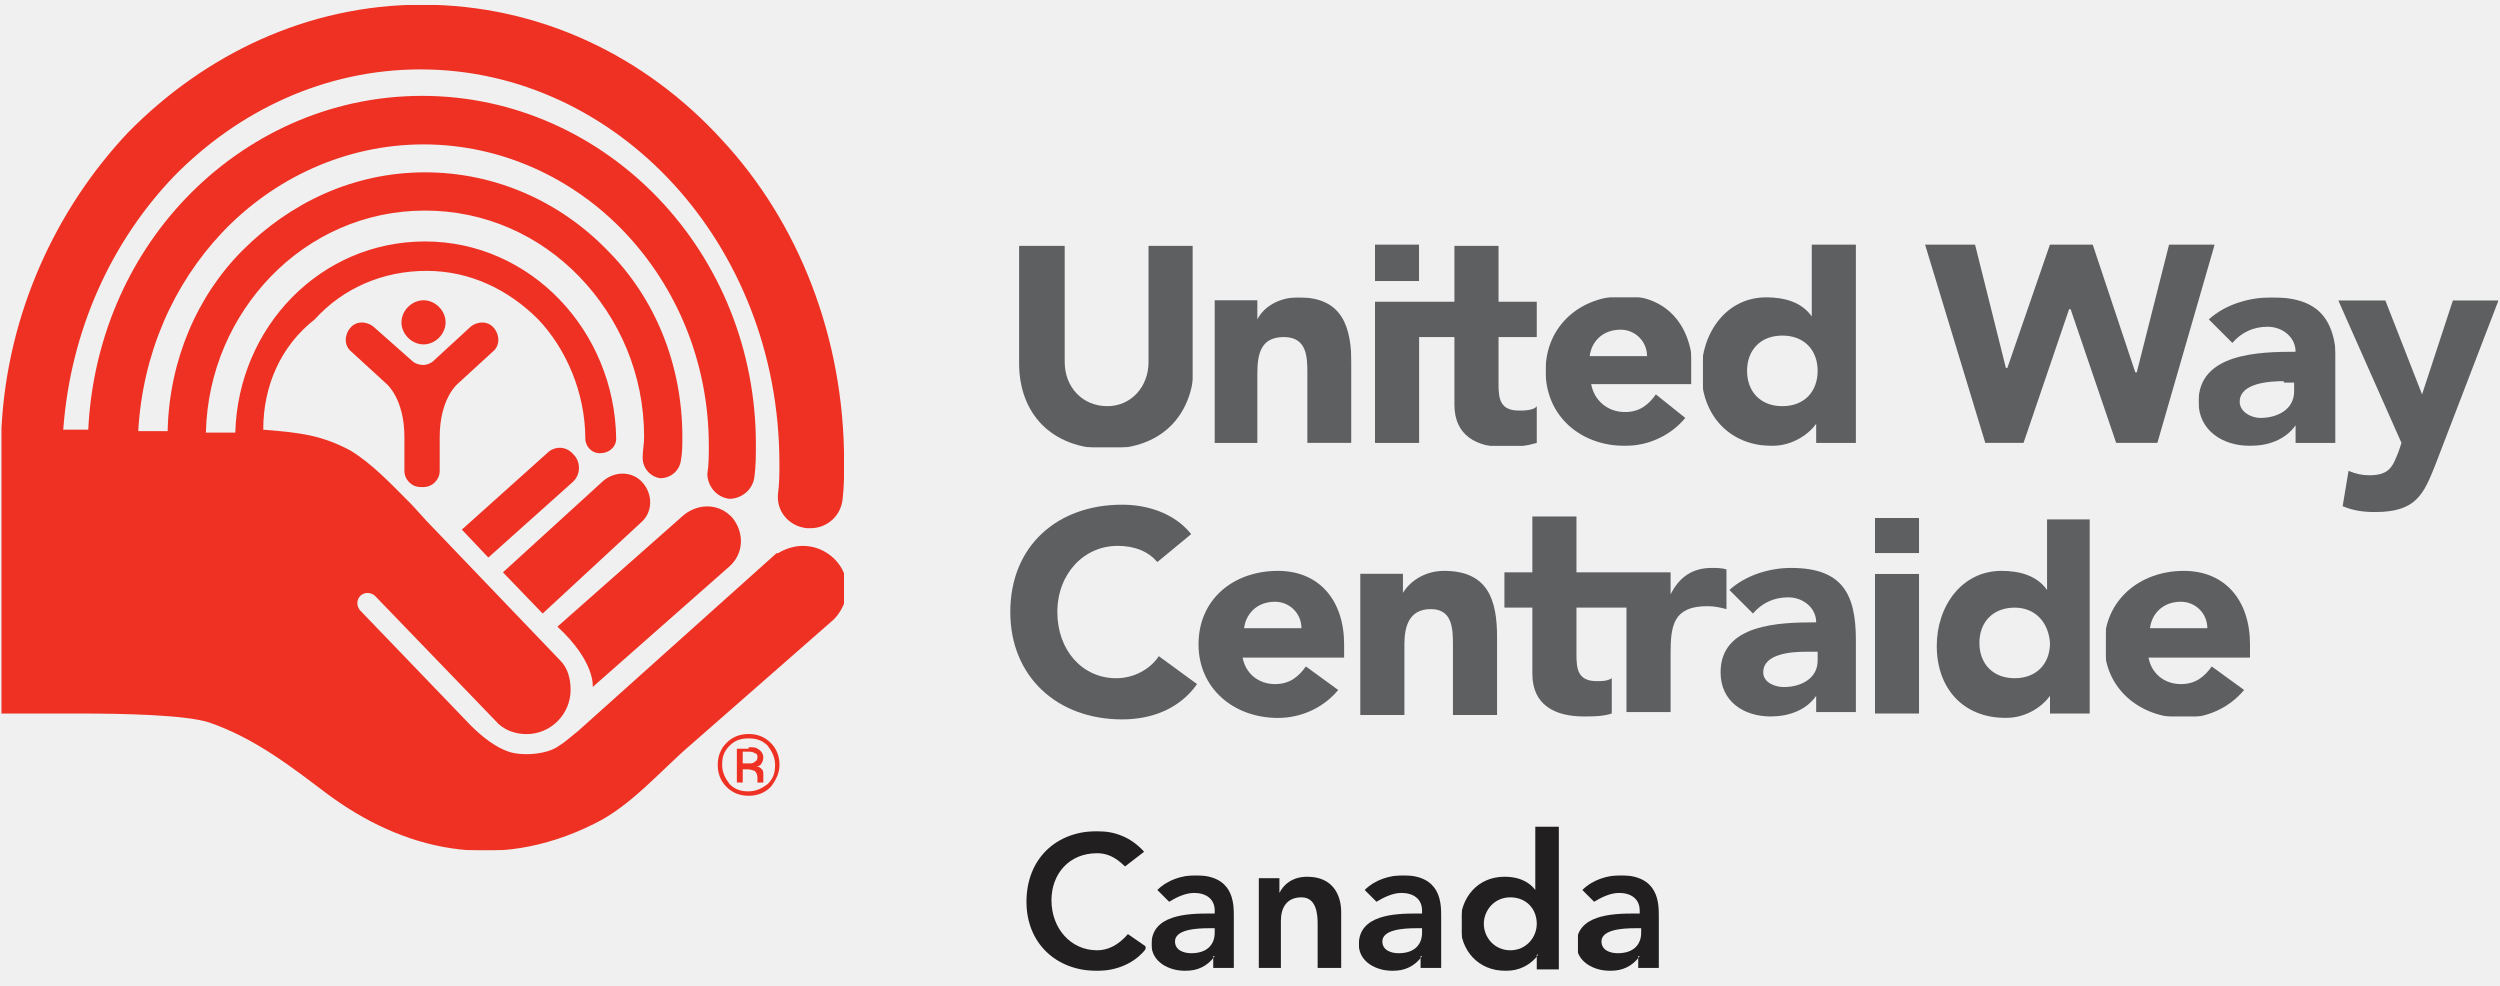
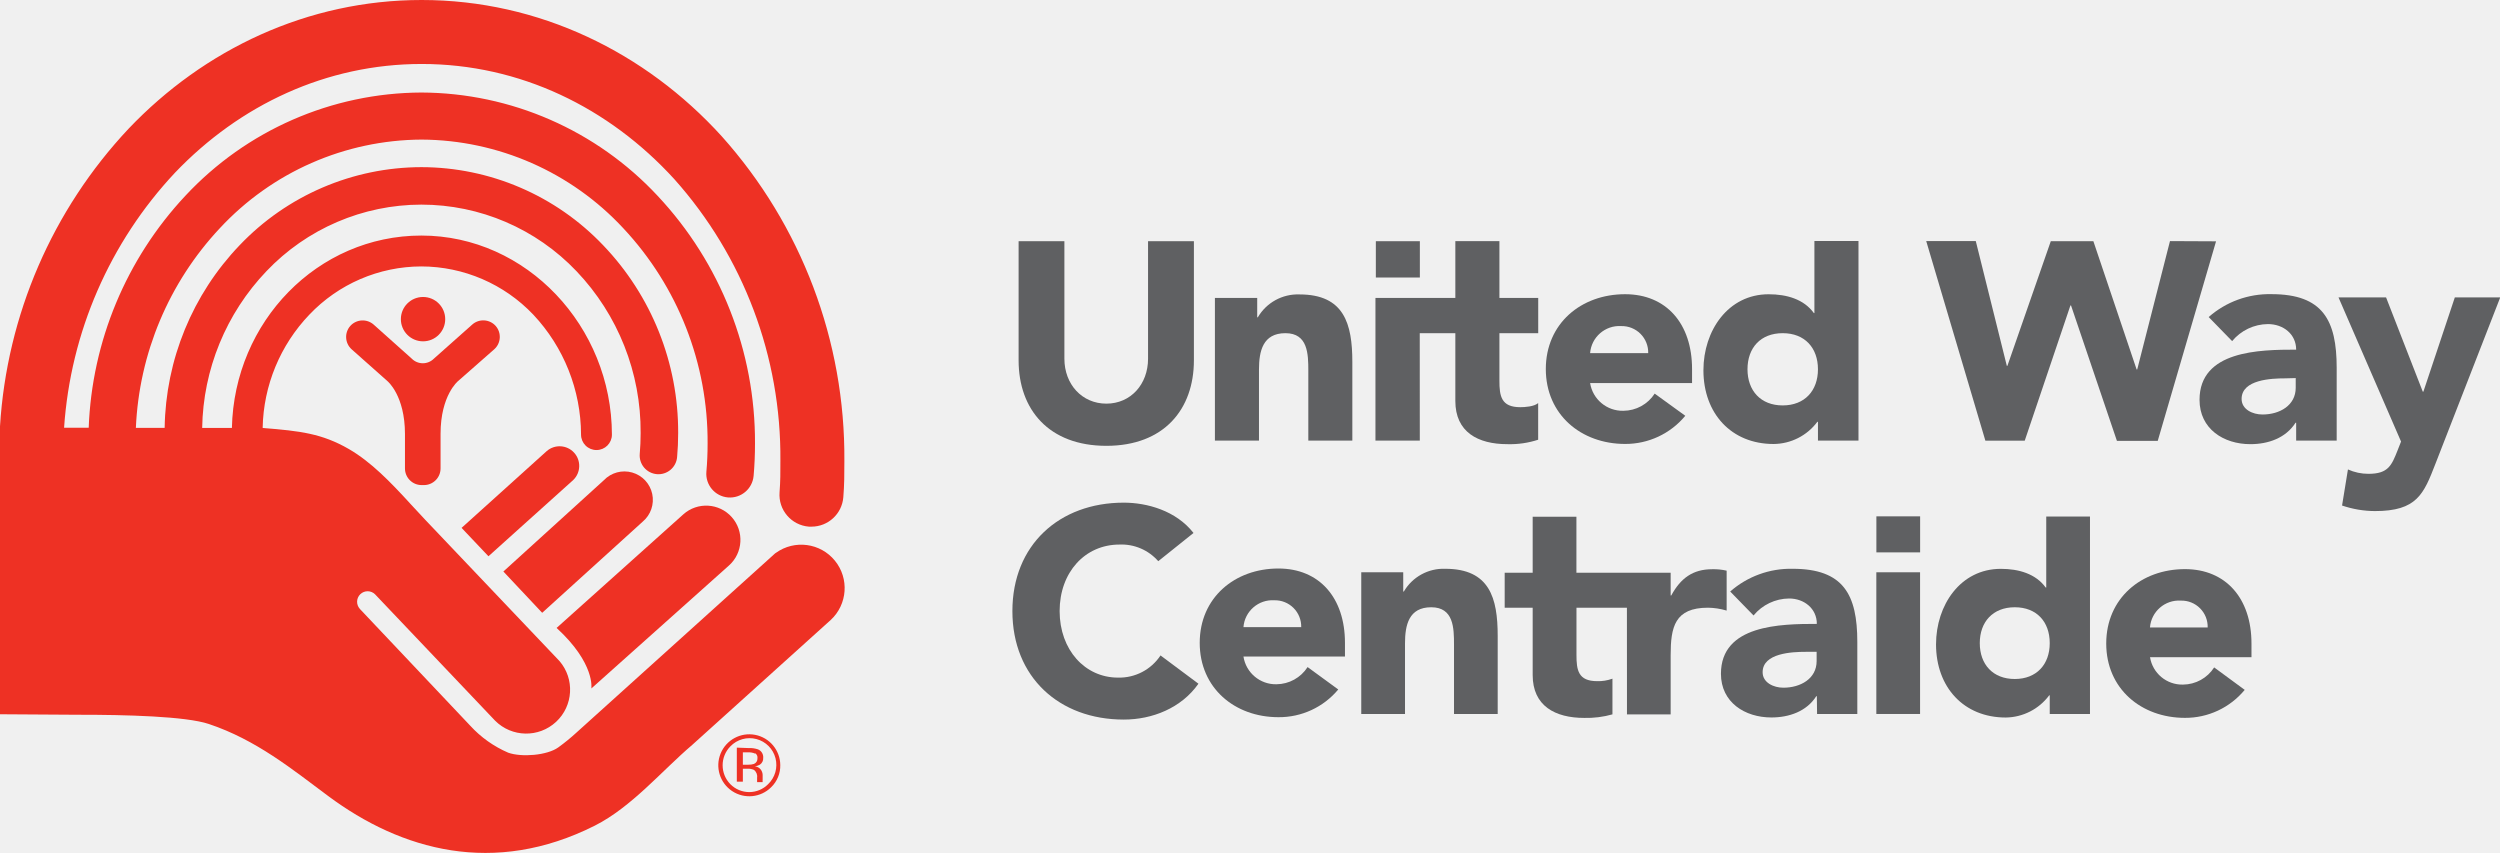
- <svg xmlns="http://www.w3.org/2000/svg" version="1.1" id="Layer_1" x="0px" y="0px" viewBox="0 0 170 67" style="enable-background:new 0 0 170 67;" xml:space="preserve">
-   <style type="text/css">
- 	.st0{fill-rule:evenodd;clip-rule:evenodd;fill:#EE3123;}
- 	.st1{filter:url(#Adobe_OpacityMaskFilter);}
- 	.st2{fill-rule:evenodd;clip-rule:evenodd;fill:#FFFFFF;}
- 	.st3{mask:url(#mask-2_1_);fill-rule:evenodd;clip-rule:evenodd;fill:#EE3123;}
- 	.st4{fill-rule:evenodd;clip-rule:evenodd;fill:#5E5F61;}
- 	.st5{filter:url(#Adobe_OpacityMaskFilter_1_);}
- 	.st6{mask:url(#mask-4_1_);fill-rule:evenodd;clip-rule:evenodd;fill:#5E5F61;}
- 	.st7{filter:url(#Adobe_OpacityMaskFilter_2_);}
- 	.st8{mask:url(#mask-4_2_);fill-rule:evenodd;clip-rule:evenodd;fill:#5E5F61;}
- 	.st9{filter:url(#Adobe_OpacityMaskFilter_3_);}
- 	.st10{mask:url(#mask-4_3_);fill-rule:evenodd;clip-rule:evenodd;fill:#5E5F61;}
- 	.st11{filter:url(#Adobe_OpacityMaskFilter_4_);}
- 	.st12{mask:url(#mask-4_4_);fill-rule:evenodd;clip-rule:evenodd;fill:#5E5F61;}
- 	.st13{filter:url(#Adobe_OpacityMaskFilter_5_);}
- 	.st14{mask:url(#mask-4_5_);fill-rule:evenodd;clip-rule:evenodd;fill:#5E5F61;}
- 	.st15{filter:url(#Adobe_OpacityMaskFilter_6_);}
- 	.st16{mask:url(#mask-4_6_);fill-rule:evenodd;clip-rule:evenodd;fill:#5E5F61;}
- 	.st17{filter:url(#Adobe_OpacityMaskFilter_7_);}
- 	.st18{mask:url(#mask-4_7_);fill-rule:evenodd;clip-rule:evenodd;fill:#5E5F61;}
- 	.st19{filter:url(#Adobe_OpacityMaskFilter_8_);}
- 	.st20{mask:url(#mask-4_8_);fill-rule:evenodd;clip-rule:evenodd;fill:#5E5F61;}
- 	.st21{filter:url(#Adobe_OpacityMaskFilter_9_);}
- 	.st22{mask:url(#mask-4_9_);fill-rule:evenodd;clip-rule:evenodd;fill:#5E5F61;}
- 	.st23{filter:url(#Adobe_OpacityMaskFilter_10_);}
- 	.st24{mask:url(#mask-4_10_);fill-rule:evenodd;clip-rule:evenodd;fill:#5E5F61;}
- 	.st25{filter:url(#Adobe_OpacityMaskFilter_11_);}
- 	.st26{mask:url(#mask-4_11_);fill-rule:evenodd;clip-rule:evenodd;fill:#5E5F61;}
- 	.st27{filter:url(#Adobe_OpacityMaskFilter_12_);}
- 	.st28{mask:url(#mask-4_12_);fill-rule:evenodd;clip-rule:evenodd;fill:#5E5F61;}
- 	.st29{filter:url(#Adobe_OpacityMaskFilter_13_);}
- 	.st30{mask:url(#mask-4_13_);fill-rule:evenodd;clip-rule:evenodd;fill:#5E5F61;}
- 	.st31{filter:url(#Adobe_OpacityMaskFilter_14_);}
- 	.st32{mask:url(#mask-4_14_);fill-rule:evenodd;clip-rule:evenodd;fill:#221F20;}
- 	.st33{filter:url(#Adobe_OpacityMaskFilter_15_);}
- 	.st34{mask:url(#mask-4_15_);fill-rule:evenodd;clip-rule:evenodd;fill:#221F20;}
- 	.st35{filter:url(#Adobe_OpacityMaskFilter_16_);}
- 	.st36{mask:url(#mask-4_16_);fill-rule:evenodd;clip-rule:evenodd;fill:#221F20;}
- 	.st37{filter:url(#Adobe_OpacityMaskFilter_17_);}
- 	.st38{mask:url(#mask-4_17_);fill-rule:evenodd;clip-rule:evenodd;fill:#221F20;}
- 	.st39{filter:url(#Adobe_OpacityMaskFilter_18_);}
- 	.st40{mask:url(#mask-4_18_);fill-rule:evenodd;clip-rule:evenodd;fill:#221F20;}
- 	.st41{filter:url(#Adobe_OpacityMaskFilter_19_);}
- 	.st42{mask:url(#mask-4_19_);fill-rule:evenodd;clip-rule:evenodd;fill:#221F20;}
- </style>
-   <g id="Symbols">
-     <g id="navigation_x2F_z-utility-desktop" transform="translate(-57, -30)">
-       <g id="UW-logo" transform="translate(57, 30)">
-         <g id="Group-7" transform="translate(31.30621, 30.31242)">
-           <path id="Fill-1" class="st0" d="M20,20.9c-0.1-0.1-0.3-0.1-0.5-0.1h-0.3v0.8h0.4c0.2,0,0.3,0,0.4-0.1c0.2-0.1,0.2-0.2,0.2-0.4      C20.2,21,20.1,20.9,20,20.9L20,20.9z M19.6,20.5c0.3,0,0.5,0,0.6,0.1c0.2,0.1,0.4,0.3,0.4,0.6c0,0.2-0.1,0.4-0.2,0.5      c-0.1,0.1-0.2,0.1-0.3,0.1c0.2,0,0.3,0.1,0.4,0.2c0.1,0.1,0.1,0.2,0.1,0.4v0.2c0,0.1,0,0.1,0,0.2c0,0.1,0,0.1,0,0.1l0,0h-0.4      c0,0,0,0,0,0c0,0,0,0,0,0l0-0.1v-0.2c0-0.3-0.1-0.4-0.2-0.5c-0.1,0-0.2-0.1-0.5-0.1h-0.3v0.9h-0.4v-2.3H19.6z M18.3,20.4      c-0.4,0.4-0.5,0.8-0.5,1.3c0,0.5,0.2,0.9,0.5,1.3c0.4,0.4,0.8,0.5,1.3,0.5c0.5,0,0.9-0.2,1.3-0.5c0.4-0.4,0.5-0.8,0.5-1.3      c0-0.5-0.2-0.9-0.5-1.3c-0.4-0.4-0.8-0.5-1.3-0.5C19.1,19.9,18.7,20,18.3,20.4L18.3,20.4z M21.1,23.2c-0.4,0.4-0.9,0.6-1.5,0.6      c-0.6,0-1.1-0.2-1.5-0.6c-0.4-0.4-0.6-0.9-0.6-1.5c0-0.6,0.2-1.1,0.6-1.5c0.4-0.4,0.9-0.6,1.5-0.6c0.6,0,1.1,0.2,1.5,0.6      c0.4,0.4,0.6,0.9,0.6,1.5C21.7,22.2,21.5,22.7,21.1,23.2L21.1,23.2z" />
-           <path id="Fill-3" class="st0" d="M18.3,8.2c1-0.9,1-2.3,0.2-3.3c-0.9-1-2.3-1-3.3-0.2l-8.6,7.6c2.6,2.4,2.4,4.1,2.4,4.1      L18.3,8.2z" />
-           <path id="Fill-5" class="st0" d="M1.9,7.6L0.1,5.7l5.8-5.2C6.4,0,7.2,0,7.7,0.6c0.5,0.5,0.5,1.4-0.1,1.9L1.9,7.6z" />
-         </g>
-         <g id="Group-13" transform="translate(0, 0.319086)">
-           <path id="Fill-8" class="st0" d="M36.9,41.4l-2.7-2.8l6.8-6.2c0.8-0.7,2-0.7,2.7,0.1c0.7,0.8,0.7,2-0.1,2.7L36.9,41.4z" />
-           <g id="Group-12">
-             <defs>
-               <filter id="Adobe_OpacityMaskFilter" filterUnits="userSpaceOnUse" x="0" y="0" width="57.4" height="57.5">
-                 <feColorMatrix type="matrix" values="1 0 0 0 0  0 1 0 0 0  0 0 1 0 0  0 0 0 1 0" />
-               </filter>
-             </defs>
-             <mask maskUnits="userSpaceOnUse" x="0" y="0" width="57.4" height="57.5" id="mask-2_1_">
-               <g class="st1">
-                 <polygon id="path-1_1_" class="st2" points="0,57.6 57.4,57.6 57.4,0 0,0        " />
-               </g>
-             </mask>
-             <path id="Fill-10" class="st3" d="M17.9,28.9c2.6,0.2,4,0.4,5.9,1.4c1.5,0.9,2.8,2.3,4.1,3.6l0.1,0.1l1,1.1l9.1,9.5       c0.5,0.5,0.7,1.2,0.7,2c0,1.6-1.3,3-3,3c-0.8,0-1.6-0.3-2.1-0.9l-8.2-8.5l0,0c-0.1-0.1-0.3-0.2-0.5-0.2c-0.4,0-0.7,0.3-0.7,0.7       c0,0.2,0.1,0.4,0.2,0.5l0,0l7.5,7.8c0.8,0.8,1.7,1.5,2.6,1.8c0.9,0.3,2.6,0.2,3.4-0.4c0.5-0.3,0.9-0.7,1.3-1l13.5-12.1l0.1,0       c0.5-0.3,1.1-0.5,1.7-0.5c1.6,0,3,1.3,3,2.9c0,0.8-0.4,1.6-0.9,2.1L47,50.3c-2,1.7-4.1,4.2-6.6,5.4c-6.8,3.4-13.1,1.7-18.1-2       c-2.4-1.8-4.9-3.8-8.1-4.9c-1.6-0.5-5.6-0.6-8.9-0.6l-5.2,0V28.9l0-0.1C0.5,21,3.8,13.9,8.7,8.7C13.9,3.4,20.9,0,28.7,0       c8,0,15.2,3.5,20.4,9.2c5.2,5.6,8.3,13.4,8.3,21.9c0,0.9,0,1.6-0.1,2.5c-0.1,1.1-1,2-2.2,2c-0.1,0-0.1,0-0.2,0       c-1.2-0.1-2.1-1.1-2-2.3c0.1-0.8,0.1-1.3,0.1-2.1c0-7.5-2.8-14.2-7.2-19c-4.4-4.8-10.5-7.8-17.2-7.8c-6.5,0-12.4,2.8-16.8,7.3       c-4.2,4.4-7,10.4-7.5,17.2H6c0.3-6.1,2.7-11.6,6.6-15.7c4.1-4.3,9.8-7,16.1-7c6.3,0,12,2.7,16.1,7c4.1,4.3,6.6,10.2,6.6,16.7       c0,0.7,0,1.5-0.1,2.2c-0.1,0.9-0.9,1.5-1.7,1.5c-0.9-0.1-1.5-0.9-1.5-1.7c0.1-0.6,0.1-1.3,0.1-1.9c0-5.7-2.2-10.8-5.7-14.5       c-3.5-3.7-8.4-6-13.7-6c-5.3,0-10.2,2.3-13.7,6c-3.3,3.5-5.4,8.2-5.7,13.5h2c0.1-4.8,2-9.2,5.1-12.3c3.2-3.2,7.5-5.3,12.4-5.3       c4.8,0,9.2,2,12.4,5.3c3.2,3.2,5.1,7.7,5.1,12.7c0,0.5,0,1.1-0.1,1.6c-0.1,0.7-0.7,1.2-1.4,1.2c-0.7-0.1-1.2-0.7-1.2-1.4       c0-0.5,0.1-0.9,0.1-1.4c0-4.3-1.7-8.1-4.4-10.9c-2.7-2.8-6.4-4.5-10.5-4.5c-4.1,0-7.8,1.7-10.5,4.5c-2.6,2.7-4.3,6.4-4.4,10.6       h2c0.2-7.2,5.8-13,12.9-13c7.2,0,12.9,6.1,13,13.4c0,0.6-0.5,1-1.1,1s-1-0.5-1-1c0-3.1-1.3-6.1-3.2-8.1c-2-2-4.6-3.3-7.6-3.3       c-3,0-5.7,1.2-7.6,3.3C19.1,23.2,17.9,25.9,17.9,28.9L17.9,28.9z" />
-           </g>
-         </g>
-         <g id="Group-48" transform="translate(0, 0.319086)">
-           <path id="Fill-14" class="st0" d="M29.5,24.2c-0.2,0.2-0.5,0.3-0.7,0.3c-0.3,0-0.6-0.1-0.8-0.3l-2.6-2.3      c-0.5-0.4-1.2-0.4-1.6,0.1c-0.4,0.5-0.4,1.2,0.1,1.6l2.4,2.2c0,0,1.2,1,1.2,3.6l0,1.7c0,0.2,0,0.4,0,0.6c0,0.6,0.5,1.1,1.1,1.1      h0h0.2h0c0.6,0,1.1-0.5,1.1-1.1c0-0.2,0-0.4,0-0.6l0-1.7c0-2.6,1.2-3.6,1.2-3.6l2.4-2.2c0.5-0.4,0.5-1.1,0.1-1.6      c-0.4-0.5-1.1-0.5-1.6-0.1L29.5,24.2L29.5,24.2z" />
-           <path id="Fill-16" class="st0" d="M30.3,21.6c0,0.8-0.7,1.5-1.5,1.5c-0.8,0-1.5-0.7-1.5-1.5c0-0.8,0.7-1.5,1.5-1.5      C29.6,20.1,30.3,20.8,30.3,21.6" />
-           <path id="Fill-18" class="st4" d="M78.7,37.9c-0.6-0.7-1.5-1.1-2.7-1.1c-2.3,0-4.1,1.9-4.1,4.5c0,2.6,1.7,4.5,4,4.5      c1.2,0,2.3-0.6,2.9-1.5l2.6,1.9c-1.2,1.7-3.1,2.4-5.1,2.4c-4.4,0-7.6-2.9-7.6-7.3c0-4.5,3.2-7.3,7.6-7.3c1.6,0,3.5,0.5,4.7,2      L78.7,37.9z" />
-           <path id="Fill-20" class="st4" d="M88.5,42.4c0-1-0.8-1.8-1.8-1.8c-1.3,0-2,0.9-2.1,1.8H88.5z M91,46.6c-1,1.2-2.5,1.9-4.1,1.9      c-3,0-5.4-2-5.4-5c0-3.1,2.4-5,5.4-5c2.8,0,4.5,2,4.5,5v0.9h-6.9c0.2,1.1,1.1,1.8,2.2,1.8c1,0,1.6-0.5,2.1-1.2L91,46.6z" />
-           <path id="Fill-22" class="st4" d="M92.5,38.7h2.9V40h0c0.4-0.7,1.4-1.5,2.8-1.5c3,0,3.6,2,3.6,4.5v5.3h-3v-4.7      c0-1.1,0-2.5-1.5-2.5c-1.5,0-1.8,1.2-1.8,2.4v4.8h-3V38.7z" />
-           <path id="Fill-24" class="st4" d="M110.6,41h-3.4v3.2c0,1,0.1,1.8,1.4,1.8c0.3,0,0.7,0,1-0.2l0,2.4c-0.6,0.2-1.3,0.2-1.9,0.2      c-2,0-3.5-0.8-3.5-2.9V41h-1.9v-2.4h1.9v-3.8h3v3.8h6.4v1.5h0c0.6-1.2,1.5-1.8,2.8-1.8c0.3,0,0.7,0,1,0.1v2.7      c-0.4-0.1-0.8-0.2-1.3-0.2c-2.3,0-2.5,1.3-2.5,3.2v4h-3L110.6,41z" />
-           <path id="Fill-26" class="st4" d="M122.8,44c-0.9,0-2.9,0.1-2.9,1.4c0,0.7,0.8,1,1.4,1c1.2,0,2.3-0.6,2.3-1.8V44H122.8z       M123.5,47L123.5,47c-0.7,1-1.9,1.4-3.1,1.4c-1.8,0-3.4-1-3.4-3c0-3.3,4-3.4,6.5-3.4c0-1-0.9-1.7-1.9-1.7c-1,0-1.8,0.4-2.4,1.1      l-1.6-1.6c1.1-1,2.7-1.5,4.2-1.5c3.5,0,4.4,1.8,4.4,4.9v4.9h-2.7V47z" />
-           <defs>
-             <filter id="Adobe_OpacityMaskFilter_1_" filterUnits="userSpaceOnUse" x="127.5" y="38.7" width="3" height="9.6">
-               <feColorMatrix type="matrix" values="1 0 0 0 0  0 1 0 0 0  0 0 1 0 0  0 0 0 1 0" />
-             </filter>
-           </defs>
-           <mask maskUnits="userSpaceOnUse" x="127.5" y="38.7" width="3" height="9.6" id="mask-4_1_">
-             <g class="st5">
-               <polygon id="path-3_1_" class="st2" points="0,65.8 169.9,65.8 169.9,0 0,0       " />
-             </g>
-           </mask>
-           <polygon id="Fill-28" class="st6" points="127.5,48.2 130.5,48.2 130.5,38.7 127.5,38.7     " />
-           <defs>
-             <filter id="Adobe_OpacityMaskFilter_2_" filterUnits="userSpaceOnUse" x="131.6" y="34.9" width="10.5" height="13.6">
-               <feColorMatrix type="matrix" values="1 0 0 0 0  0 1 0 0 0  0 0 1 0 0  0 0 0 1 0" />
-             </filter>
-           </defs>
-           <mask maskUnits="userSpaceOnUse" x="131.6" y="34.9" width="10.5" height="13.6" id="mask-4_2_">
-             <g class="st7">
-               <polygon id="path-3_2_" class="st2" points="0,65.8 169.9,65.8 169.9,0 0,0       " />
-             </g>
-           </mask>
-           <path id="Fill-30" class="st8" d="M137,41c-1.5,0-2.4,1-2.4,2.4c0,1.4,0.9,2.4,2.4,2.4c1.5,0,2.4-1,2.4-2.4      C139.3,42,138.4,41,137,41L137,41z M142.1,48.2h-2.7V47h0c-0.5,0.7-1.6,1.5-3,1.5c-2.9,0-4.7-2-4.7-4.9c0-2.7,1.7-5.1,4.4-5.1      c1.2,0,2.4,0.3,3.1,1.3h0v-4.8h3V48.2z" />
-           <defs>
-             <filter id="Adobe_OpacityMaskFilter_3_" filterUnits="userSpaceOnUse" x="143.2" y="38.4" width="9.9" height="10">
-               <feColorMatrix type="matrix" values="1 0 0 0 0  0 1 0 0 0  0 0 1 0 0  0 0 0 1 0" />
-             </filter>
-           </defs>
-           <mask maskUnits="userSpaceOnUse" x="143.2" y="38.4" width="9.9" height="10" id="mask-4_3_">
-             <g class="st9">
-               <polygon id="path-3_3_" class="st2" points="0,65.8 169.9,65.8 169.9,0 0,0       " />
-             </g>
-           </mask>
-           <path id="Fill-31" class="st10" d="M150.1,42.4c0-1-0.8-1.8-1.8-1.8c-1.3,0-2,0.9-2.1,1.8H150.1z M152.6,46.6      c-1,1.2-2.5,1.9-4.1,1.9c-3,0-5.4-2-5.4-5c0-3,2.4-5,5.4-5c2.8,0,4.5,2,4.5,5v0.9h-6.9c0.2,1.1,1.1,1.8,2.2,1.8      c1,0,1.6-0.5,2.1-1.2L152.6,46.6z" />
-           <defs>
-             <filter id="Adobe_OpacityMaskFilter_4_" filterUnits="userSpaceOnUse" x="127.5" y="34.9" width="3" height="2.4">
-               <feColorMatrix type="matrix" values="1 0 0 0 0  0 1 0 0 0  0 0 1 0 0  0 0 0 1 0" />
-             </filter>
-           </defs>
-           <mask maskUnits="userSpaceOnUse" x="127.5" y="34.9" width="3" height="2.4" id="mask-4_4_">
-             <g class="st11">
-               <polygon id="path-3_4_" class="st2" points="0,65.8 169.9,65.8 169.9,0 0,0       " />
-             </g>
-           </mask>
-           <polygon id="Fill-32" class="st12" points="127.5,37.3 130.5,37.3 130.5,34.9 127.5,34.9     " />
-           <defs>
-             <filter id="Adobe_OpacityMaskFilter_5_" filterUnits="userSpaceOnUse" x="130.9" y="16.3" width="19.7" height="13.5">
-               <feColorMatrix type="matrix" values="1 0 0 0 0  0 1 0 0 0  0 0 1 0 0  0 0 0 1 0" />
-             </filter>
-           </defs>
-           <mask maskUnits="userSpaceOnUse" x="130.9" y="16.3" width="19.7" height="13.5" id="mask-4_5_">
-             <g class="st13">
-               <polygon id="path-3_5_" class="st2" points="0,65.8 169.9,65.8 169.9,0 0,0       " />
-             </g>
-           </mask>
-           <polygon id="Fill-33" class="st14" points="150.6,16.3 146.7,29.8 143.9,29.8 140.8,20.7 140.7,20.7 137.6,29.8 135,29.8       130.9,16.3 134.3,16.3 136.4,24.7 136.5,24.7 139.4,16.3 142.3,16.3 145.2,25 145.3,25 147.5,16.3     " />
-           <defs>
-             <filter id="Adobe_OpacityMaskFilter_6_" filterUnits="userSpaceOnUse" x="69.2" y="16.3" width="11.9" height="13.8">
-               <feColorMatrix type="matrix" values="1 0 0 0 0  0 1 0 0 0  0 0 1 0 0  0 0 0 1 0" />
-             </filter>
-           </defs>
-           <mask maskUnits="userSpaceOnUse" x="69.2" y="16.3" width="11.9" height="13.8" id="mask-4_6_">
-             <g class="st15">
-               <polygon id="path-3_6_" class="st2" points="0,65.8 169.9,65.8 169.9,0 0,0       " />
-             </g>
-           </mask>
-           <path id="Fill-34" class="st16" d="M81.2,24.4c0,3.3-2,5.8-5.9,5.8c-3.9,0-6-2.5-6-5.8v-8h3.1v7.9c0,1.7,1.2,3,2.9,3      c1.6,0,2.8-1.3,2.8-3v-7.9h3.1V24.4z" />
-           <defs>
-             <filter id="Adobe_OpacityMaskFilter_7_" filterUnits="userSpaceOnUse" x="82.6" y="19.9" width="9.3" height="9.9">
-               <feColorMatrix type="matrix" values="1 0 0 0 0  0 1 0 0 0  0 0 1 0 0  0 0 0 1 0" />
-             </filter>
-           </defs>
-           <mask maskUnits="userSpaceOnUse" x="82.6" y="19.9" width="9.3" height="9.9" id="mask-4_7_">
-             <g class="st17">
-               <polygon id="path-3_7_" class="st2" points="0,65.8 169.9,65.8 169.9,0 0,0       " />
-             </g>
-           </mask>
-           <path id="Fill-35" class="st18" d="M82.6,20.1h2.9v1.3h0c0.4-0.8,1.4-1.5,2.8-1.5c3,0,3.6,2,3.6,4.6v5.3h-3v-4.7      c0-1.1,0-2.5-1.6-2.5c-1.6,0-1.8,1.2-1.8,2.5v4.8h-3V20.1z" />
-           <defs>
-             <filter id="Adobe_OpacityMaskFilter_8_" filterUnits="userSpaceOnUse" x="93.5" y="16.3" width="11.1" height="13.7">
-               <feColorMatrix type="matrix" values="1 0 0 0 0  0 1 0 0 0  0 0 1 0 0  0 0 0 1 0" />
-             </filter>
-           </defs>
-           <mask maskUnits="userSpaceOnUse" x="93.5" y="16.3" width="11.1" height="13.7" id="mask-4_8_">
-             <g class="st19">
-               <polygon id="path-3_8_" class="st2" points="0,65.8 169.9,65.8 169.9,0 0,0       " />
-             </g>
-           </mask>
-           <path id="Fill-36" class="st20" d="M96.5,29.8h-3v-9.6h5.4v-3.8h3v3.8h2.6v2.4h-2.6v3.2c0,1,0.1,1.8,1.4,1.8c0.3,0,1,0,1.2-0.3      v2.5c-0.7,0.2-1.4,0.3-2.1,0.3c-2,0-3.5-0.8-3.5-2.9v-4.6h-2.4L96.5,29.8z" />
-           <defs>
-             <filter id="Adobe_OpacityMaskFilter_9_" filterUnits="userSpaceOnUse" x="105.1" y="19.9" width="9.9" height="10.1">
-               <feColorMatrix type="matrix" values="1 0 0 0 0  0 1 0 0 0  0 0 1 0 0  0 0 0 1 0" />
-             </filter>
-           </defs>
-           <mask maskUnits="userSpaceOnUse" x="105.1" y="19.9" width="9.9" height="10.1" id="mask-4_9_">
-             <g class="st21">
-               <polygon id="path-3_9_" class="st2" points="0,65.8 169.9,65.8 169.9,0 0,0       " />
-             </g>
-           </mask>
-           <path id="Fill-37" class="st22" d="M112,23.9c0-1-0.8-1.8-1.8-1.8c-1.3,0-2,0.9-2.1,1.8H112z M114.6,28.1      c-1,1.2-2.5,1.9-4.1,1.9c-3,0-5.4-2-5.4-5.1s2.4-5.1,5.4-5.1c2.8,0,4.6,2,4.6,5.1v0.9h-6.9c0.2,1.1,1.1,1.9,2.3,1.9      c1,0,1.6-0.5,2.1-1.2L114.6,28.1z" />
-           <defs>
-             <filter id="Adobe_OpacityMaskFilter_10_" filterUnits="userSpaceOnUse" x="115.8" y="16.3" width="10.5" height="13.7">
-               <feColorMatrix type="matrix" values="1 0 0 0 0  0 1 0 0 0  0 0 1 0 0  0 0 0 1 0" />
-             </filter>
-           </defs>
-           <mask maskUnits="userSpaceOnUse" x="115.8" y="16.3" width="10.5" height="13.7" id="mask-4_10_">
-             <g class="st23">
-               <polygon id="path-3_10_" class="st2" points="0,65.8 169.9,65.8 169.9,0 0,0       " />
-             </g>
-           </mask>
-           <path id="Fill-38" class="st24" d="M121.2,22.5c-1.5,0-2.4,1-2.4,2.4c0,1.4,0.9,2.4,2.4,2.4c1.5,0,2.4-1,2.4-2.4      C123.6,23.5,122.7,22.5,121.2,22.5L121.2,22.5z M126.3,29.8h-2.8v-1.3h0c-0.5,0.7-1.6,1.5-3,1.5c-2.9,0-4.8-2.1-4.8-5      c0-2.7,1.7-5.1,4.4-5.1c1.2,0,2.4,0.3,3.1,1.3h0v-4.9h3V29.8z" />
-           <defs>
-             <filter id="Adobe_OpacityMaskFilter_11_" filterUnits="userSpaceOnUse" x="149.5" y="19.9" width="9.3" height="10.1">
-               <feColorMatrix type="matrix" values="1 0 0 0 0  0 1 0 0 0  0 0 1 0 0  0 0 0 1 0" />
-             </filter>
-           </defs>
-           <mask maskUnits="userSpaceOnUse" x="149.5" y="19.9" width="9.3" height="10.1" id="mask-4_11_">
-             <g class="st25">
-               <polygon id="path-3_11_" class="st2" points="0,65.8 169.9,65.8 169.9,0 0,0       " />
-             </g>
-           </mask>
-           <path id="Fill-39" class="st26" d="M155.3,25.6c-0.9,0-3,0.1-3,1.4c0,0.7,0.8,1.1,1.4,1.1c1.2,0,2.3-0.6,2.3-1.8v-0.6H155.3z       M156.1,28.6L156.1,28.6c-0.7,1-1.9,1.4-3.1,1.4c-1.8,0-3.5-1-3.5-3c0-3.3,4.1-3.4,6.6-3.4c0-1-0.9-1.7-1.9-1.7      c-1,0-1.8,0.4-2.4,1.1l-1.6-1.6c1.1-1,2.7-1.5,4.3-1.5c3.5,0,4.4,1.8,4.4,5v4.9h-2.8V28.6z" />
-           <defs>
-             <filter id="Adobe_OpacityMaskFilter_12_" filterUnits="userSpaceOnUse" x="159" y="20.1" width="11" height="14.4">
-               <feColorMatrix type="matrix" values="1 0 0 0 0  0 1 0 0 0  0 0 1 0 0  0 0 0 1 0" />
-             </filter>
-           </defs>
-           <mask maskUnits="userSpaceOnUse" x="159" y="20.1" width="11" height="14.4" id="mask-4_12_">
-             <g class="st27">
-               <polygon id="path-3_12_" class="st2" points="0,65.8 169.9,65.8 169.9,0 0,0       " />
-             </g>
-           </mask>
-           <path id="Fill-40" class="st28" d="M165.6,31.3c-0.8,2-1.3,3.2-4.1,3.2c-0.8,0-1.5-0.1-2.2-0.4l0.4-2.4c0.5,0.2,0.9,0.3,1.4,0.3      c1.4,0,1.6-0.6,2-1.6l0.2-0.6l-4.3-9.7h3.2l2.5,6.4h0l2.1-6.4h3.1L165.6,31.3z" />
-           <defs>
-             <filter id="Adobe_OpacityMaskFilter_13_" filterUnits="userSpaceOnUse" x="93.5" y="16.3" width="3" height="2.5">
-               <feColorMatrix type="matrix" values="1 0 0 0 0  0 1 0 0 0  0 0 1 0 0  0 0 0 1 0" />
-             </filter>
-           </defs>
-           <mask maskUnits="userSpaceOnUse" x="93.5" y="16.3" width="3" height="2.5" id="mask-4_13_">
-             <g class="st29">
-               <polygon id="path-3_13_" class="st2" points="0,65.8 169.9,65.8 169.9,0 0,0       " />
-             </g>
-           </mask>
-           <polygon id="Fill-41" class="st30" points="93.5,18.8 96.5,18.8 96.5,16.3 93.5,16.3     " />
-           <defs>
-             <filter id="Adobe_OpacityMaskFilter_14_" filterUnits="userSpaceOnUse" x="69.7" y="56.2" width="8.2" height="9.5">
-               <feColorMatrix type="matrix" values="1 0 0 0 0  0 1 0 0 0  0 0 1 0 0  0 0 0 1 0" />
-             </filter>
-           </defs>
-           <mask maskUnits="userSpaceOnUse" x="69.7" y="56.2" width="8.2" height="9.5" id="mask-4_14_">
-             <g class="st31">
-               <polygon id="path-3_14_" class="st2" points="0,65.8 169.9,65.8 169.9,0 0,0       " />
-             </g>
-           </mask>
-           <path id="Fill-42" class="st32" d="M76.5,58.6c-0.7-0.7-1.3-0.9-1.9-0.9c-1.9,0-3.1,1.4-3.1,3.2c0,1.9,1.3,3.4,3.1,3.4      c0.7,0,1.4-0.3,2.1-1.1l1.3,0.9c-0.8,1.1-2.1,1.6-3.4,1.6c-2.8,0-4.8-1.9-4.8-4.7c0-2.9,2-4.8,4.8-4.8c1.2,0,2.3,0.4,3.2,1.4      L76.5,58.6z" />
-           <defs>
-             <filter id="Adobe_OpacityMaskFilter_15_" filterUnits="userSpaceOnUse" x="78.3" y="59.2" width="5.7" height="6.5">
-               <feColorMatrix type="matrix" values="1 0 0 0 0  0 1 0 0 0  0 0 1 0 0  0 0 0 1 0" />
-             </filter>
-           </defs>
-           <mask maskUnits="userSpaceOnUse" x="78.3" y="59.2" width="5.7" height="6.5" id="mask-4_15_">
-             <g class="st33">
-               <polygon id="path-3_15_" class="st2" points="0,65.8 169.9,65.8 169.9,0 0,0       " />
-             </g>
-           </mask>
-           <path id="Fill-43" class="st34" d="M82.5,62.8h-0.3c-0.9,0-2.3,0.1-2.3,0.9c0,0.6,0.6,0.8,1.1,0.8c1.1,0,1.6-0.6,1.6-1.4V62.8z       M82.6,64.7L82.6,64.7c-0.5,0.7-1.2,1-2,1c-1.1,0-2.3-0.6-2.3-1.8c0-2,2.4-2.1,3.9-2.1h0.4v-0.2c0-0.8-0.6-1.2-1.4-1.2      c-0.6,0-1.2,0.3-1.7,0.6l-0.8-0.8c0.7-0.7,1.7-1,2.6-1c2.6,0,2.6,1.9,2.6,2.8v3.5h-1.4V64.7z" />
-           <defs>
-             <filter id="Adobe_OpacityMaskFilter_16_" filterUnits="userSpaceOnUse" x="85.6" y="59.2" width="5.7" height="6.3">
-               <feColorMatrix type="matrix" values="1 0 0 0 0  0 1 0 0 0  0 0 1 0 0  0 0 0 1 0" />
-             </filter>
-           </defs>
-           <mask maskUnits="userSpaceOnUse" x="85.6" y="59.2" width="5.7" height="6.3" id="mask-4_16_">
-             <g class="st35">
-               <polygon id="path-3_16_" class="st2" points="0,65.8 169.9,65.8 169.9,0 0,0       " />
-             </g>
-           </mask>
-           <path id="Fill-44" class="st36" d="M85.6,59.4H87v1h0c0.3-0.6,0.9-1.1,1.9-1.1c1.7,0,2.3,1.2,2.3,2.4v3.9h-1.6v-3.1      c0-0.7-0.1-1.8-1.1-1.8c-1,0-1.4,0.7-1.4,1.6v3.4h-1.6V59.4z" />
-           <defs>
-             <filter id="Adobe_OpacityMaskFilter_17_" filterUnits="userSpaceOnUse" x="92.4" y="59.2" width="5.7" height="6.5">
-               <feColorMatrix type="matrix" values="1 0 0 0 0  0 1 0 0 0  0 0 1 0 0  0 0 0 1 0" />
-             </filter>
-           </defs>
-           <mask maskUnits="userSpaceOnUse" x="92.4" y="59.2" width="5.7" height="6.5" id="mask-4_17_">
-             <g class="st37">
-               <polygon id="path-3_17_" class="st2" points="0,65.8 169.9,65.8 169.9,0 0,0       " />
-             </g>
-           </mask>
-           <path id="Fill-45" class="st38" d="M96.6,62.8h-0.3c-0.9,0-2.3,0.1-2.3,0.9c0,0.6,0.6,0.8,1.1,0.8c1.1,0,1.6-0.6,1.6-1.4V62.8z       M96.7,64.7L96.7,64.7c-0.5,0.7-1.2,1-2,1c-1.1,0-2.3-0.6-2.3-1.8c0-2,2.4-2.1,3.9-2.1h0.4v-0.2c0-0.8-0.6-1.2-1.4-1.2      c-0.6,0-1.2,0.3-1.7,0.6l-0.8-0.8c0.7-0.7,1.7-1,2.6-1c2.6,0,2.6,1.9,2.6,2.8v3.5h-1.4V64.7z" />
-           <defs>
-             <filter id="Adobe_OpacityMaskFilter_18_" filterUnits="userSpaceOnUse" x="99.4" y="55.8" width="6.7" height="9.9">
-               <feColorMatrix type="matrix" values="1 0 0 0 0  0 1 0 0 0  0 0 1 0 0  0 0 0 1 0" />
-             </filter>
-           </defs>
-           <mask maskUnits="userSpaceOnUse" x="99.4" y="55.8" width="6.7" height="9.9" id="mask-4_18_">
-             <g class="st39">
-               <polygon id="path-3_18_" class="st2" points="0,65.8 169.9,65.8 169.9,0 0,0       " />
-             </g>
-           </mask>
-           <path id="Fill-46" class="st40" d="M102.7,64.3c1.1,0,1.8-0.9,1.8-1.8c0-1-0.7-1.8-1.8-1.8c-1.1,0-1.8,0.9-1.8,1.8      C100.9,63.4,101.6,64.3,102.7,64.3L102.7,64.3z M104.6,64.6L104.6,64.6c-0.5,0.7-1.3,1.1-2.2,1.1c-1.9,0-3.1-1.4-3.1-3.2      c0-1.8,1.2-3.2,3-3.2c1.2,0,1.8,0.5,2.1,0.9h0v-4.3h1.6v9.7h-1.5V64.6z" />
-           <defs>
-             <filter id="Adobe_OpacityMaskFilter_19_" filterUnits="userSpaceOnUse" x="107.3" y="59.2" width="5.7" height="6.5">
-               <feColorMatrix type="matrix" values="1 0 0 0 0  0 1 0 0 0  0 0 1 0 0  0 0 0 1 0" />
-             </filter>
-           </defs>
-           <mask maskUnits="userSpaceOnUse" x="107.3" y="59.2" width="5.7" height="6.5" id="mask-4_19_">
-             <g class="st41">
-               <polygon id="path-3_19_" class="st2" points="0,65.8 169.9,65.8 169.9,0 0,0       " />
-             </g>
-           </mask>
-           <path id="Fill-47" class="st42" d="M111.5,62.8h-0.3c-0.9,0-2.3,0.1-2.3,0.9c0,0.6,0.6,0.8,1.1,0.8c1.1,0,1.6-0.6,1.6-1.4V62.8z       M111.5,64.7L111.5,64.7c-0.5,0.7-1.2,1-2,1c-1.1,0-2.3-0.6-2.3-1.8c0-2,2.4-2.1,3.9-2.1h0.4v-0.2c0-0.8-0.6-1.2-1.4-1.2      c-0.6,0-1.2,0.3-1.7,0.6l-0.8-0.8c0.7-0.7,1.7-1,2.6-1c2.6,0,2.6,1.9,2.6,2.8v3.5h-1.4V64.7z" />
-         </g>
-       </g>
+ <svg xmlns="http://www.w3.org/2000/svg" viewBox="0 0 450.96 153.77">
+   <defs>
+     <style>.cls-1{fill:#ee3124;}.cls-2{fill:#5f6062;}</style>
+   </defs>
+   <g id="Layer_2" data-name="Layer 2">
+     <g id="Bi_Eng_Fr" data-name="Bi Eng Fr">
+       <path class="cls-1" d="M139.11,142a5.59,5.59,0,1,1,1.64-4A5.4,5.4,0,0,1,139.11,142Zm-7.36-7.37a4.87,4.87,0,0,0,0,6.83,4.78,4.78,0,0,0,6.8,0,4.82,4.82,0,1,0-6.8-6.83Zm3.29.31a4.6,4.6,0,0,1,1.68.23,1.52,1.52,0,0,1,.95,1.55,1.34,1.34,0,0,1-.6,1.21,2.26,2.26,0,0,1-.89.3,1.55,1.55,0,0,1,1.06.6,1.68,1.68,0,0,1,.33.95v.45c0,.14,0,.3,0,.46a.9.9,0,0,0,0,.32l0,.07h-1a.13.13,0,0,0,0-.06s0,0,0-.06l0-.2v-.49a1.47,1.47,0,0,0-.58-1.4,2.56,2.56,0,0,0-1.2-.2H134V141h-1.09v-6.14Zm1.17,1a2.84,2.84,0,0,0-1.31-.23H134v2.23h1a3,3,0,0,0,1-.14,1,1,0,0,0,.63-1A.93.93,0,0,0,136.21,135.86Z" />
+       <path class="cls-1" d="M131.5,102a6.18,6.18,0,0,0-8.24-9.22L100.4,113.27c7,6.42,6.27,10.92,6.27,10.92Z" />
+       <path class="cls-1" d="M88.11,100.34l-4.85-5.12L98.62,81.37a3.54,3.54,0,0,1,4.79,5.21Z" />
+       <path class="cls-1" d="M97.8,110.54l-7-7.45,18.13-16.47a5.13,5.13,0,1,1,7,7.48Z" />
+       <path class="cls-1" d="M47.4,77.2c6.77.54,10.68,1,15.55,3.81,4,2.32,7.53,6,10.9,9.67l.13.15,2.79,3,24.15,25.41A7.92,7.92,0,0,1,89.31,130l-21.66-22.8,0,0a1.9,1.9,0,0,0-2.75,2.62l.05.06,19.85,21a20,20,0,0,0,6.89,4.9c2.42.85,7,.48,9-.95a36.73,36.73,0,0,0,3.4-2.78l35.74-32.24.14-.09a7.83,7.83,0,0,1,9.87,12.12l-25,22.55c-5.43,4.62-10.91,11.2-17.56,14.55-18.17,9.14-34.86,4.48-48.08-5.35-6.49-4.83-13-10.15-21.55-13-4.13-1.38-14.89-1.67-23.75-1.66L0,128.84V76.91A86.14,86.14,0,0,1,23.21,23.2h0C36.82,8.91,55.49,0,76.06,0h0c21.2,0,40.39,9.47,54.1,24.55h0a86.81,86.81,0,0,1,22.15,58.59h0c0,2.41,0,4.21-.19,6.56h0A5.76,5.76,0,0,1,146.38,95h-.46a5.77,5.77,0,0,1-5.3-6.2h0c.16-2.06.15-3.56.15-5.67h0a75.25,75.25,0,0,0-19.14-50.82h0C109.84,19.39,93.78,11.54,76.06,11.54h0c-17.19,0-32.81,7.38-44.5,19.62h0a74.62,74.62,0,0,0-20,46H16A64.76,64.76,0,0,1,33.43,35.32h0A58.52,58.52,0,0,1,76,16.69h0a58.56,58.56,0,0,1,42.62,18.63h0A64.9,64.9,0,0,1,136.19,80h0q0,3-.25,5.84h0a4.29,4.29,0,0,1-4.63,3.89h0a4.28,4.28,0,0,1-3.89-4.63h0c.15-1.68.22-3.38.22-5.1h0a56.3,56.3,0,0,0-15.2-38.82h0a50,50,0,0,0-36.4-16h0a50,50,0,0,0-36.4,16h0a56.21,56.21,0,0,0-15.13,36H29.7A48.69,48.69,0,0,1,43.22,44.24h0A45.37,45.37,0,0,1,76,30.15h0a45.37,45.37,0,0,1,32.8,14.09h0a48.67,48.67,0,0,1,13.53,33.87h0c0,1.46-.06,2.91-.19,4.34h0a3.38,3.38,0,0,1-3.66,3.08h0a3.38,3.38,0,0,1-3.08-3.66h0c.11-1.24.16-2.49.16-3.76h0A41.89,41.89,0,0,0,104,48.93h0A38.62,38.62,0,0,0,76,36.91h0a38.62,38.62,0,0,0-27.93,12h0A41.88,41.88,0,0,0,36.47,77.19h5.36C42.25,58,57.3,42.5,76,42.49h0c19,0,34.35,16.41,34.38,35.91h0a2.78,2.78,0,0,1-2.78,2.78h0a2.78,2.78,0,0,1-2.79-2.78h0a31.72,31.72,0,0,0-8.6-21.63h0A27.93,27.93,0,0,0,76,48.06h0a27.94,27.94,0,0,0-20.21,8.71h0a30.38,30.38,0,0,0-8.41,20.38Z" />
+       <path class="cls-1" d="M78.27,64.69a2.81,2.81,0,0,1-4,0l-6.87-6.14h0a3,3,0,0,0-4.21.24h0A3,3,0,0,0,63.42,63l6.47,5.75s3.16,2.57,3.16,9.54l0,4.6h0V84.5h0a3,3,0,0,0,3,3h.42a3,3,0,0,0,3-3h0V82.86h0l0-4.59c0-7,3.17-9.54,3.17-9.54L89.16,63a3,3,0,0,0,.25-4.21h0a3,3,0,0,0-4.22-.25h0Z" />
+       <path class="cls-1" d="M80.31,57.57a4,4,0,1,1-4-4A4,4,0,0,1,80.31,57.57Z" />
+       <path class="cls-2" d="M208.93,101.23a8.79,8.79,0,0,0-7-3c-6.21,0-10.79,5-10.79,12s4.58,12,10.52,12a8.91,8.91,0,0,0,7.68-4l6.84,5.1c-3.1,4.42-8.36,6.47-13.47,6.47-11.62,0-20.09-7.63-20.09-19.57s8.47-19.56,20.09-19.56c4.16,0,9.42,1.42,12.58,5.47Z" />
+       <path class="cls-2" d="M241.4,124.37a13.9,13.9,0,0,1-10.79,5c-7.89,0-14.2-5.26-14.2-13.41s6.31-13.41,14.2-13.41c7.37,0,12,5.26,12,13.41v2.47H224.3a5.9,5.9,0,0,0,5.95,5,6.74,6.74,0,0,0,5.62-3.1Zm-6.68-11.25a4.74,4.74,0,0,0-4.85-4.84,5.26,5.26,0,0,0-5.57,4.84Z" />
+       <path class="cls-2" d="M245.55,103.23h7.57v3.47h.11a8.3,8.3,0,0,1,7.47-4.1c8,0,9.46,5.26,9.46,12.1v14.09h-7.88V116.28c0-3-.06-6.74-4.11-6.74s-4.73,3.21-4.73,6.53v12.72h-7.89Z" />
+       <path class="cls-2" d="M293.47,109.62h-9.1v8.52c0,2.74.31,4.73,3.73,4.73a7.32,7.32,0,0,0,2.76-.45v6.44a17.11,17.11,0,0,1-5.08.64c-5.26,0-9.31-2.16-9.31-7.73V109.62h-5.05v-6.31h5.05V93.21h7.89v10.1h17v4.1h.11c1.68-3.1,3.89-4.73,7.36-4.73a10.34,10.34,0,0,1,2.63.26v7.2a12.33,12.33,0,0,0-3.36-.52c-6,0-6.74,3.47-6.74,8.57v10.68h-7.88Z" />
+       <path class="cls-2" d="M327.73,125.58h-.1c-1.74,2.74-4.89,3.84-8.1,3.84-4.78,0-9.1-2.73-9.1-7.88,0-8.84,10.73-9,17.3-9,0-2.78-2.31-4.58-5-4.58a8.4,8.4,0,0,0-6.42,3.06l-4.21-4.32a16.53,16.53,0,0,1,11.26-4.1c9.2,0,11.67,4.68,11.67,13.2v13h-7.26Zm-2-8c-2.42,0-7.78.21-7.78,3.68,0,1.89,2,2.79,3.74,2.79,3.1,0,6-1.63,6-4.79v-1.68Z" />
+       <path class="cls-2" d="M338.46,103.23h7.89v25.56h-7.89Z" />
+       <path class="cls-2" d="M377,128.79h-7.26v-3.36h-.1a9.91,9.91,0,0,1-7.84,4c-7.57,0-12.57-5.47-12.57-13.2,0-7.1,4.42-13.62,11.68-13.62,3.26,0,6.31.9,8.1,3.37h.1V93.17H377Zm-13.57-19.25c-3.94,0-6.31,2.63-6.31,6.47s2.37,6.47,6.31,6.47,6.31-2.63,6.31-6.47S367.39,109.54,363.44,109.54Z" />
+       <path class="cls-2" d="M404.91,124.44a13.88,13.88,0,0,1-10.78,5.05c-7.89,0-14.2-5.26-14.2-13.41s6.31-13.42,14.2-13.42c7.36,0,12,5.26,12,13.42v2.47h-18.3a5.88,5.88,0,0,0,5.94,4.94,6.73,6.73,0,0,0,5.63-3.1Zm-6.68-11.26a4.72,4.72,0,0,0-4.83-4.84,5.26,5.26,0,0,0-5.58,4.84Z" />
+       <path class="cls-2" d="M338.47,93.14h7.89v6.5h-7.89Z" />
+       <path class="cls-2" d="M399.74,43.53l-10.52,36h-7.36L373.58,55.1h-.11l-8.24,24.39h-7.1l-10.67-36h8.94L362,66h.1l7.83-22.49h7.68l7.8,23.13h.11l5.91-23.15Z" />
+       <path class="cls-2" d="M215.36,65c0,8.85-5.41,15.42-15.79,15.42S183.74,73.87,183.74,65V43.51H192v21.2c0,4.6,3.17,8.1,7.57,8.1s7.52-3.5,7.52-8.1V43.51h8.27Z" />
+       <path class="cls-2" d="M219.15,53.74h7.63v3.5h.11a8.35,8.35,0,0,1,7.52-4.13c8.05,0,9.53,5.29,9.53,12.18V79.48H236V66.88c0-3-.06-6.78-4.13-6.78s-4.77,3.23-4.77,6.56V79.48h-7.95Z" />
+       <path class="cls-2" d="M256.11,79.48h-8V53.74h14.41V43.5h7.95V53.74h7V60.1h-7v8.58c0,2.75.31,4.77,3.76,4.77.84,0,2.54-.11,3.23-.75v6.62a16.36,16.36,0,0,1-5.56.8c-5.3,0-9.38-2.17-9.38-7.79V60.1H256.1Z" />
+       <path class="cls-2" d="M304,75a14,14,0,0,1-10.86,5.08c-7.94,0-14.3-5.3-14.3-13.51s6.36-13.5,14.3-13.5c7.42,0,12.08,5.29,12.08,13.5V69.1H286.83a5.93,5.93,0,0,0,6,5A6.77,6.77,0,0,0,298.48,71ZM297.31,63.7a4.76,4.76,0,0,0-4.87-4.88,5.3,5.3,0,0,0-5.61,4.88Z" />
+       <path class="cls-2" d="M335.24,79.48h-7.31V76.09h-.11a9.93,9.93,0,0,1-7.89,4c-7.63,0-12.66-5.51-12.66-13.3,0-7.15,4.45-13.71,11.76-13.71,3.29,0,6.36.9,8.16,3.39h.1v-13h7.95ZM321.57,60.1c-4,0-6.35,2.65-6.35,6.51s2.38,6.52,6.35,6.52,6.36-2.65,6.36-6.52S325.55,60.1,321.57,60.1Z" />
+       <path class="cls-2" d="M414.19,76.25h-.11c-1.75,2.76-4.92,3.87-8.15,3.87-4.82,0-9.17-2.75-9.17-8,0-8.89,10.81-9.05,17.43-9.05,0-2.81-2.33-4.61-5.09-4.61a8.47,8.47,0,0,0-6.46,3.07l-4.23-4.34a16.56,16.56,0,0,1,11.33-4.13c9.27,0,11.76,4.71,11.76,13.29V79.48h-7.31Zm-2-8c-2.44,0-7.84.21-7.84,3.71,0,1.9,2,2.81,3.76,2.81,3.13,0,6-1.65,6-4.82V68.2Z" />
+       <path class="cls-2" d="M439.31,83.67c-2.12,5.46-3.33,8.52-10.91,8.52a18.64,18.64,0,0,1-5.93-1l1.06-6.51a9,9,0,0,0,3.7.79c3.61,0,4.19-1.54,5.3-4.34l.58-1.48-11.28-26h8.58l6.62,17h.11l5.67-17H451Z" />
+       <path class="cls-2" d="M248.18,43.51h7.94v6.55h-7.94Z" />
    </g>
  </g>
</svg>
